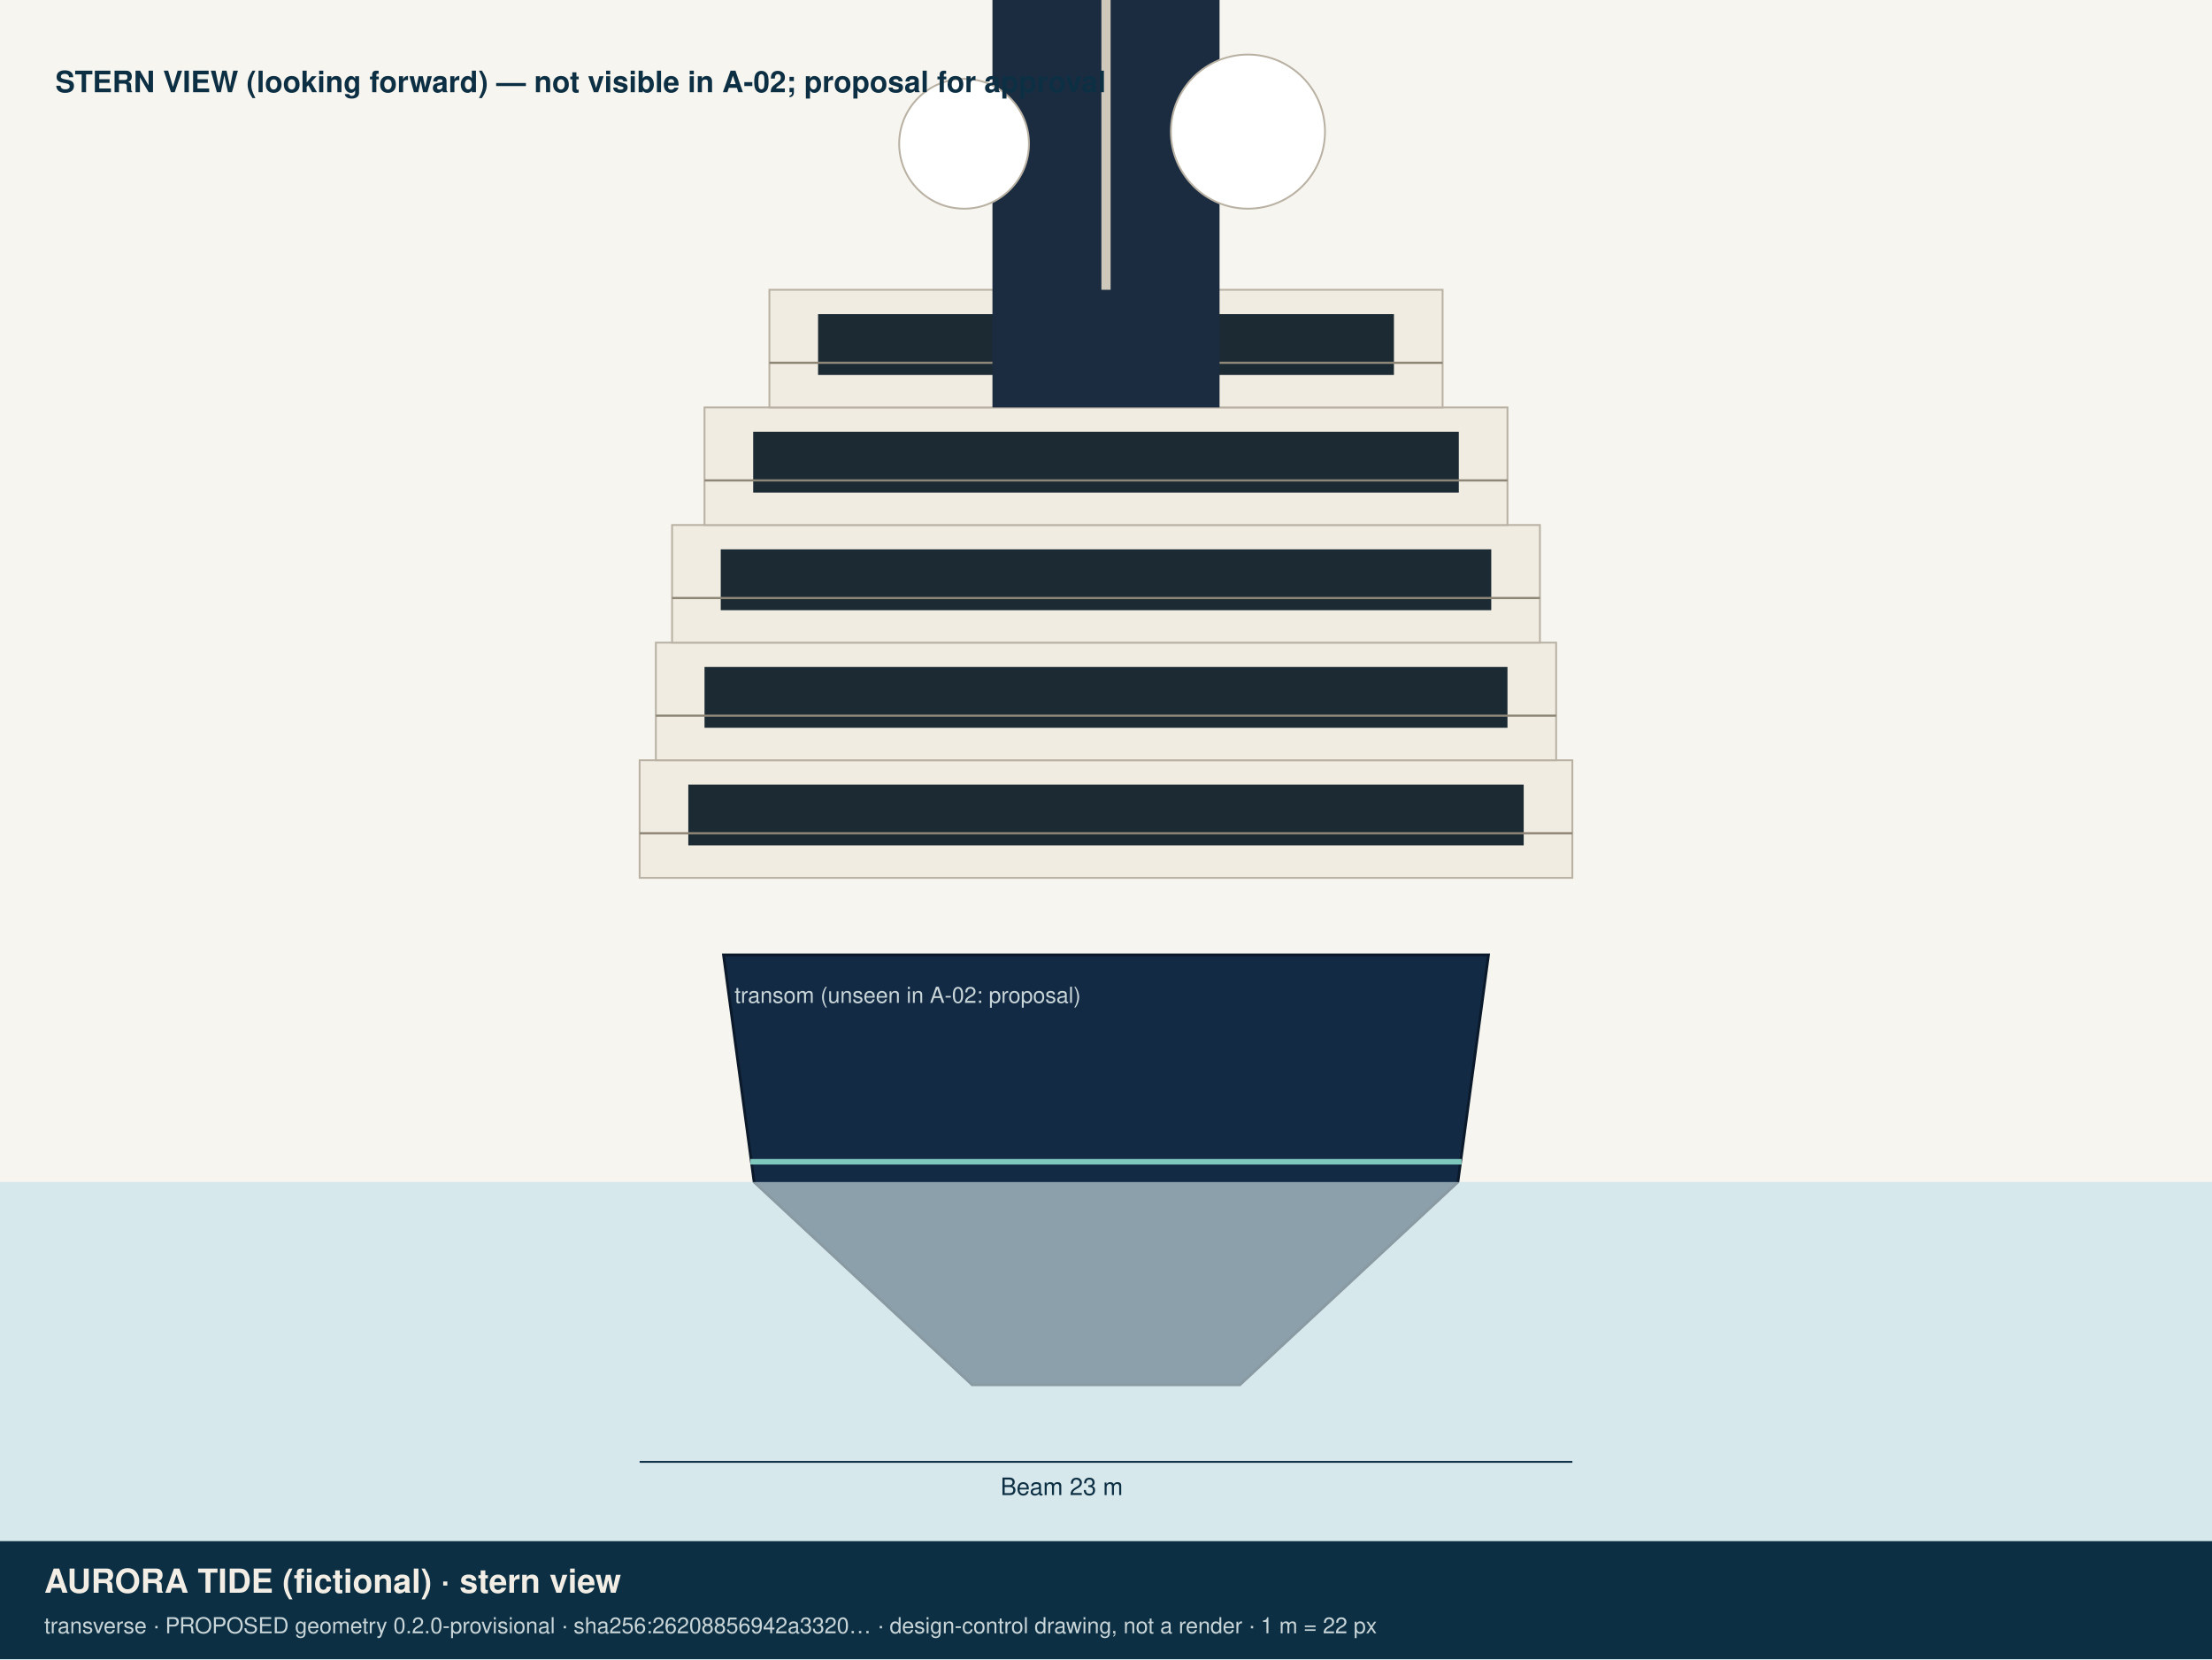
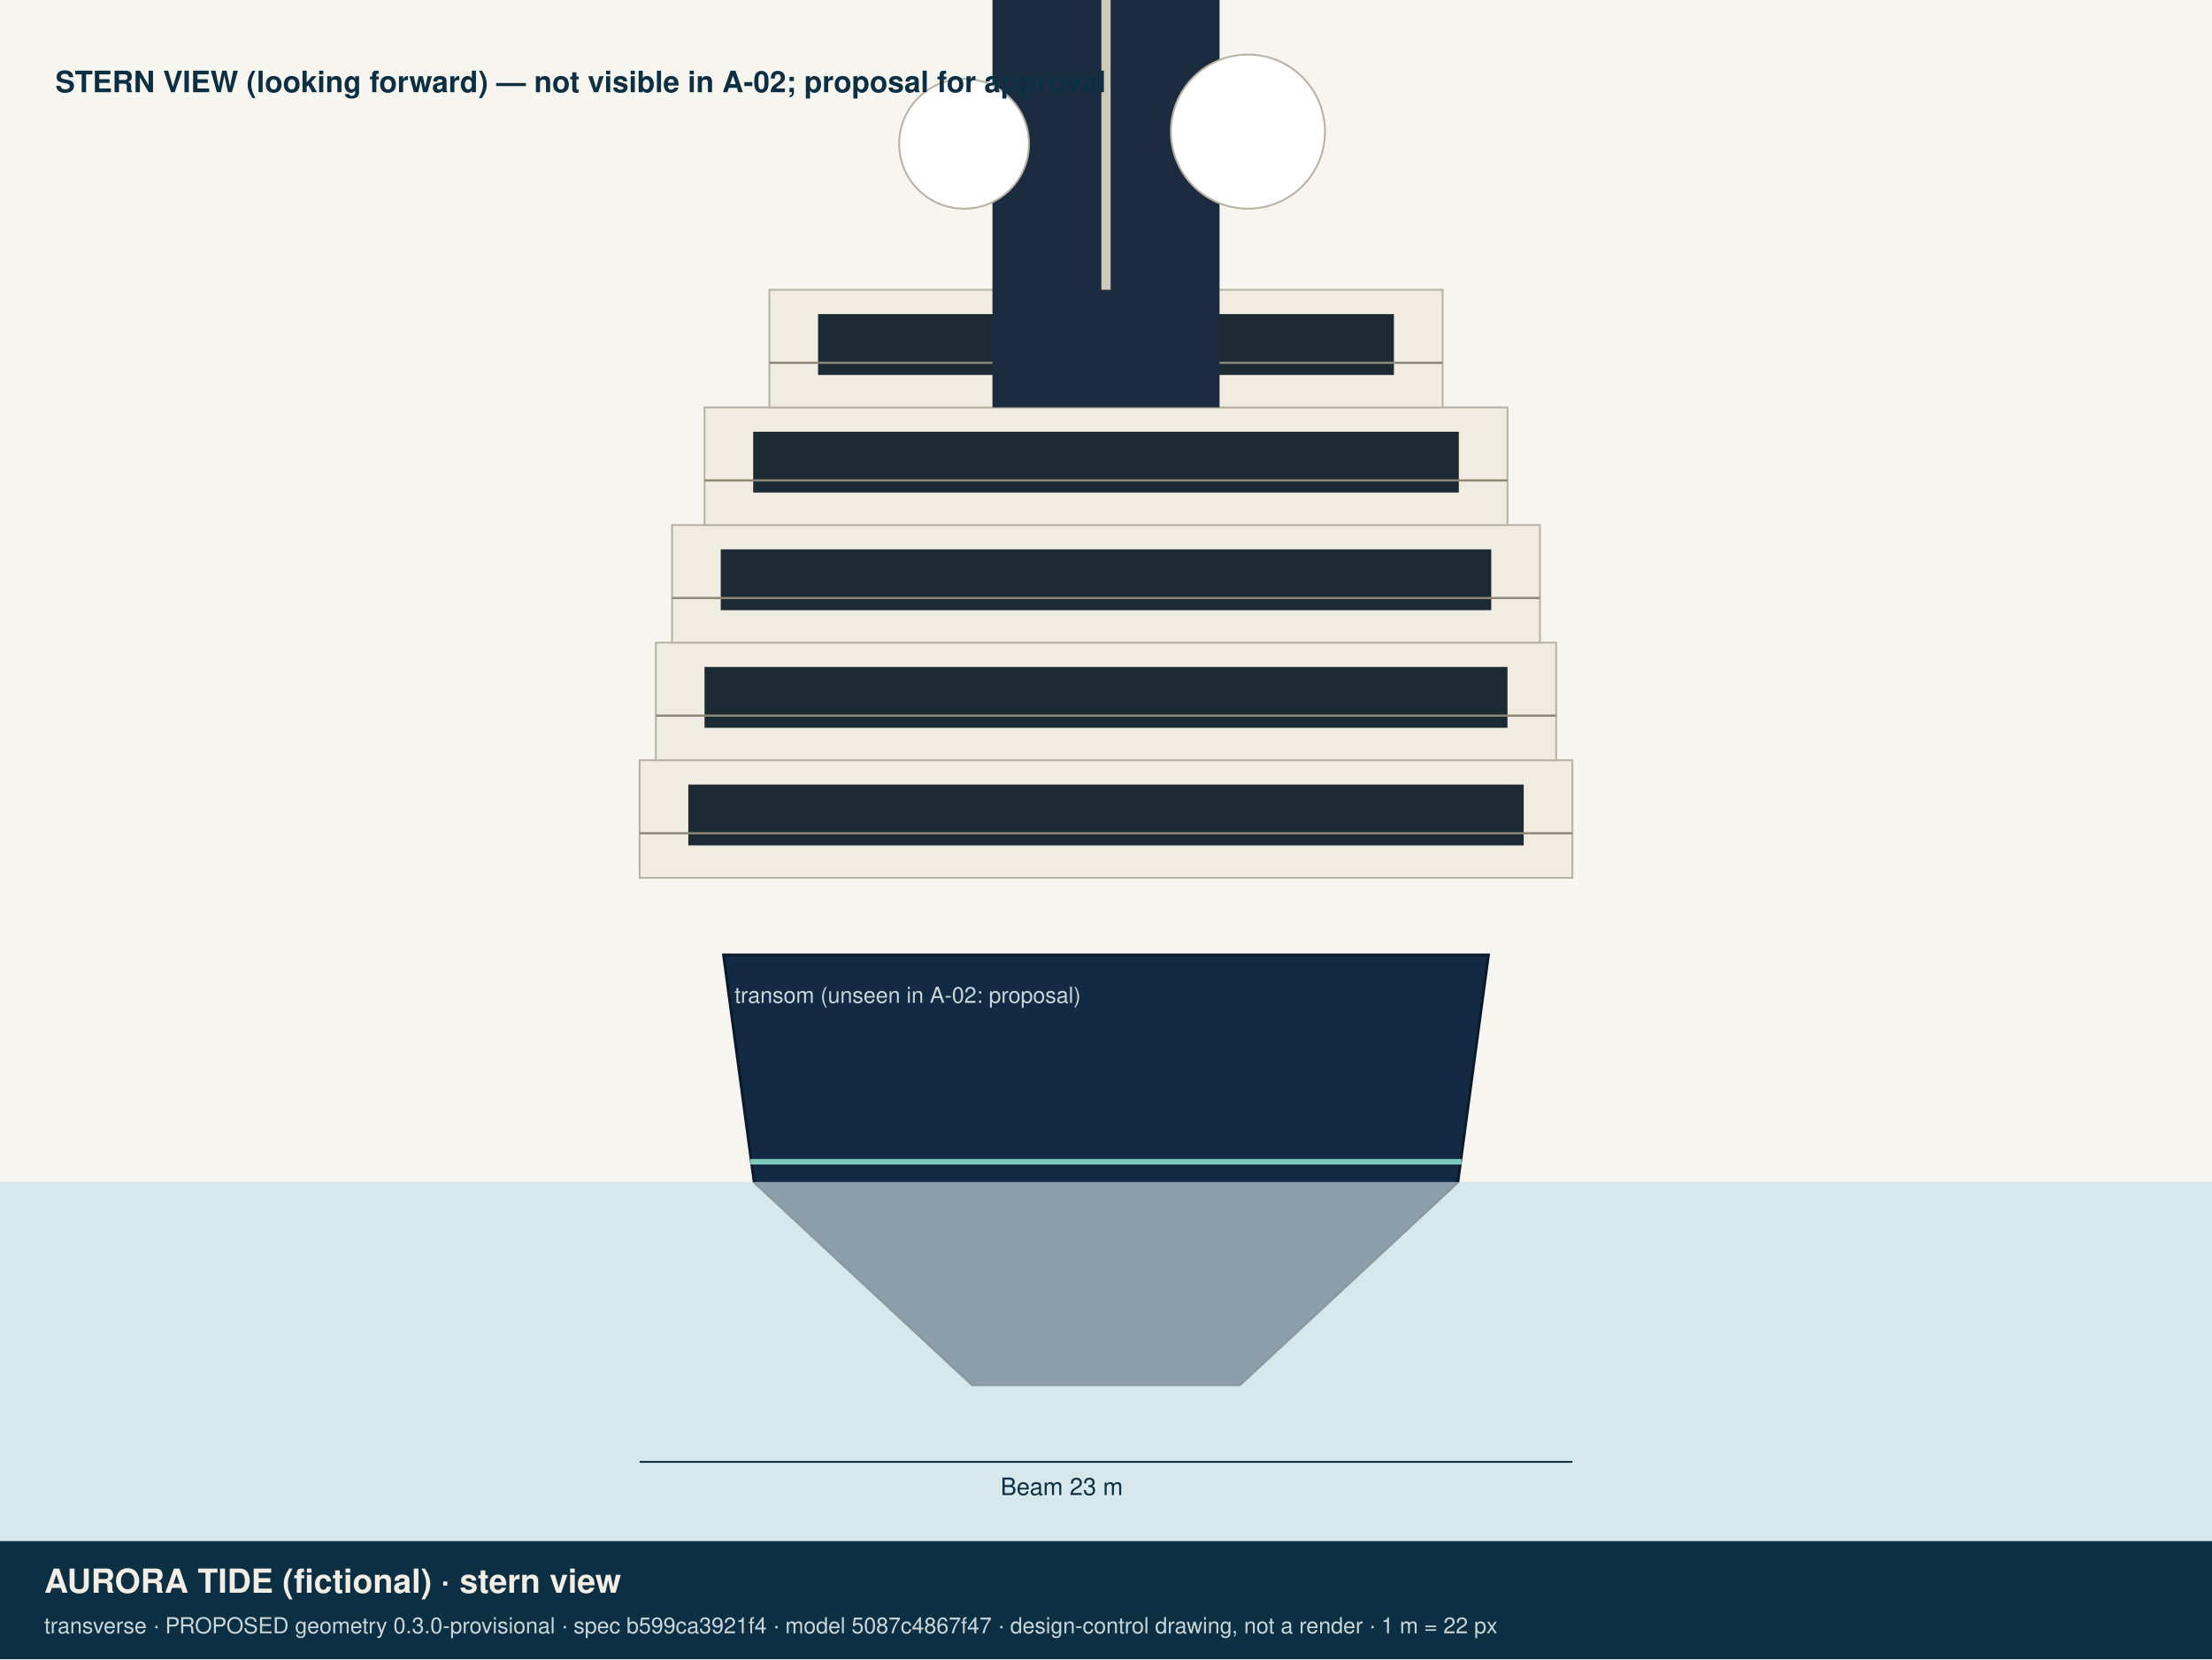
<svg xmlns="http://www.w3.org/2000/svg" viewBox="0 0 1200 900" width="1200" height="900" font-family="Helvetica, Arial, sans-serif">
  <rect width="1200" height="900" fill="#f7f5ef" />
  <g>
    <rect x="0" y="641.2" width="1200" height="900" fill="#d7e8ec" />
    <polygon points="392.5,518.0 807.5,518.0 790.9,641.2 672.6,751.2 527.4,751.2 409.1,641.2" fill="#132a45" stroke="#0b1a2b" stroke-width="1.5" />
    <rect x="0" y="641.2" width="1200" height="900" fill="#d7e8ec" fill-opacity="0.62" />
    <line x1="407.1" y1="630.2" x2="792.9" y2="630.2" stroke="#7fc8bd" stroke-width="3" />
    <polygon points="347.0,412.4 853.0,412.4 853.0,476.2 347.0,476.2" fill="#f1ece2" stroke="#b9b2a4" stroke-width="1" />
    <rect x="373.4" y="425.6" width="453.2" height="33" fill="#1b2a33" />
    <line x1="347.0" y1="452.0" x2="853.0" y2="452.0" stroke="#8e8676" stroke-width="1.2" />
    <polygon points="355.8,348.6 844.2,348.6 844.2,412.4 355.8,412.4" fill="#f1ece2" stroke="#b9b2a4" stroke-width="1" />
    <rect x="382.2" y="361.8" width="435.6" height="33" fill="#1b2a33" />
    <line x1="355.8" y1="388.2" x2="844.2" y2="388.2" stroke="#8e8676" stroke-width="1.2" />
    <polygon points="364.6,284.8 835.4,284.8 835.4,348.6 364.6,348.6" fill="#f1ece2" stroke="#b9b2a4" stroke-width="1" />
    <rect x="391" y="298" width="418" height="33" fill="#1b2a33" />
    <line x1="364.6" y1="324.4" x2="835.4" y2="324.4" stroke="#8e8676" stroke-width="1.2" />
    <polygon points="382.2,221.0 817.8,221.0 817.8,284.8 382.2,284.8" fill="#f1ece2" stroke="#b9b2a4" stroke-width="1" />
    <rect x="408.6" y="234.2" width="382.8" height="33" fill="#1b2a33" />
    <line x1="382.2" y1="260.6" x2="817.8" y2="260.6" stroke="#8e8676" stroke-width="1.2" />
    <polygon points="417.4,157.2 782.6,157.2 782.6,221.0 417.4,221.0" fill="#f1ece2" stroke="#b9b2a4" stroke-width="1" />
    <rect x="443.8" y="170.4" width="312.4" height="33" fill="#1b2a33" />
    <line x1="417.4" y1="196.8" x2="782.6" y2="196.8" stroke="#8e8676" stroke-width="1.2" />
    <text x="398.5" y="544.0" font-size="12" fill="#c9d6d9">transom (unseen in A-02: proposal)</text>
    <rect x="538.4" y="-5.6" width="123.2" height="226.6" fill="#1c2c40" />
    <circle cx="677" cy="71.4" r="41.8" fill="#fff" stroke="#b9b2a4" />
    <circle cx="523" cy="78" r="35.2" fill="#fff" stroke="#b9b2a4" />
    <line x1="600.0" y1="157.2" x2="600.0" y2="-65.0" stroke="#cfc9bc" stroke-width="5" />
    <line x1="347.0" y1="793.0" x2="853.0" y2="793.0" stroke="#0d2f43" stroke-width="1" />
    <text x="542.8" y="811.0" font-size="13" fill="#0d2f43">Beam 23 m</text>
    <text x="30.0" y="50.0" font-size="16" fill="#0d2f43" font-weight="700">STERN VIEW (looking forward) — not visible in A-02; proposal for approval</text>
  </g>
  <g font-size="15" fill="#0d2f43">
    <rect x="0" y="836" width="1200" height="64" fill="#0d2f43" />
    <text x="24" y="864" fill="#f2eee5" font-size="18" font-weight="700">AURORA TIDE (fictional) · stern view</text>
-     <text x="24" y="886" fill="#c9d6d9" font-size="12">transverse · PROPOSED geometry 0.2.0-provisional · sha256:26208856942a3320… · design-control drawing, not a render · 1 m = 22 px</text>
+     <text x="24" y="886" fill="#c9d6d9" font-size="12">transverse · PROPOSED geometry 0.3.0-provisional · spec b599ca3921f4 · model 5087c4867f47 · design-control drawing, not a render · 1 m = 22 px</text>
  </g>
</svg>
